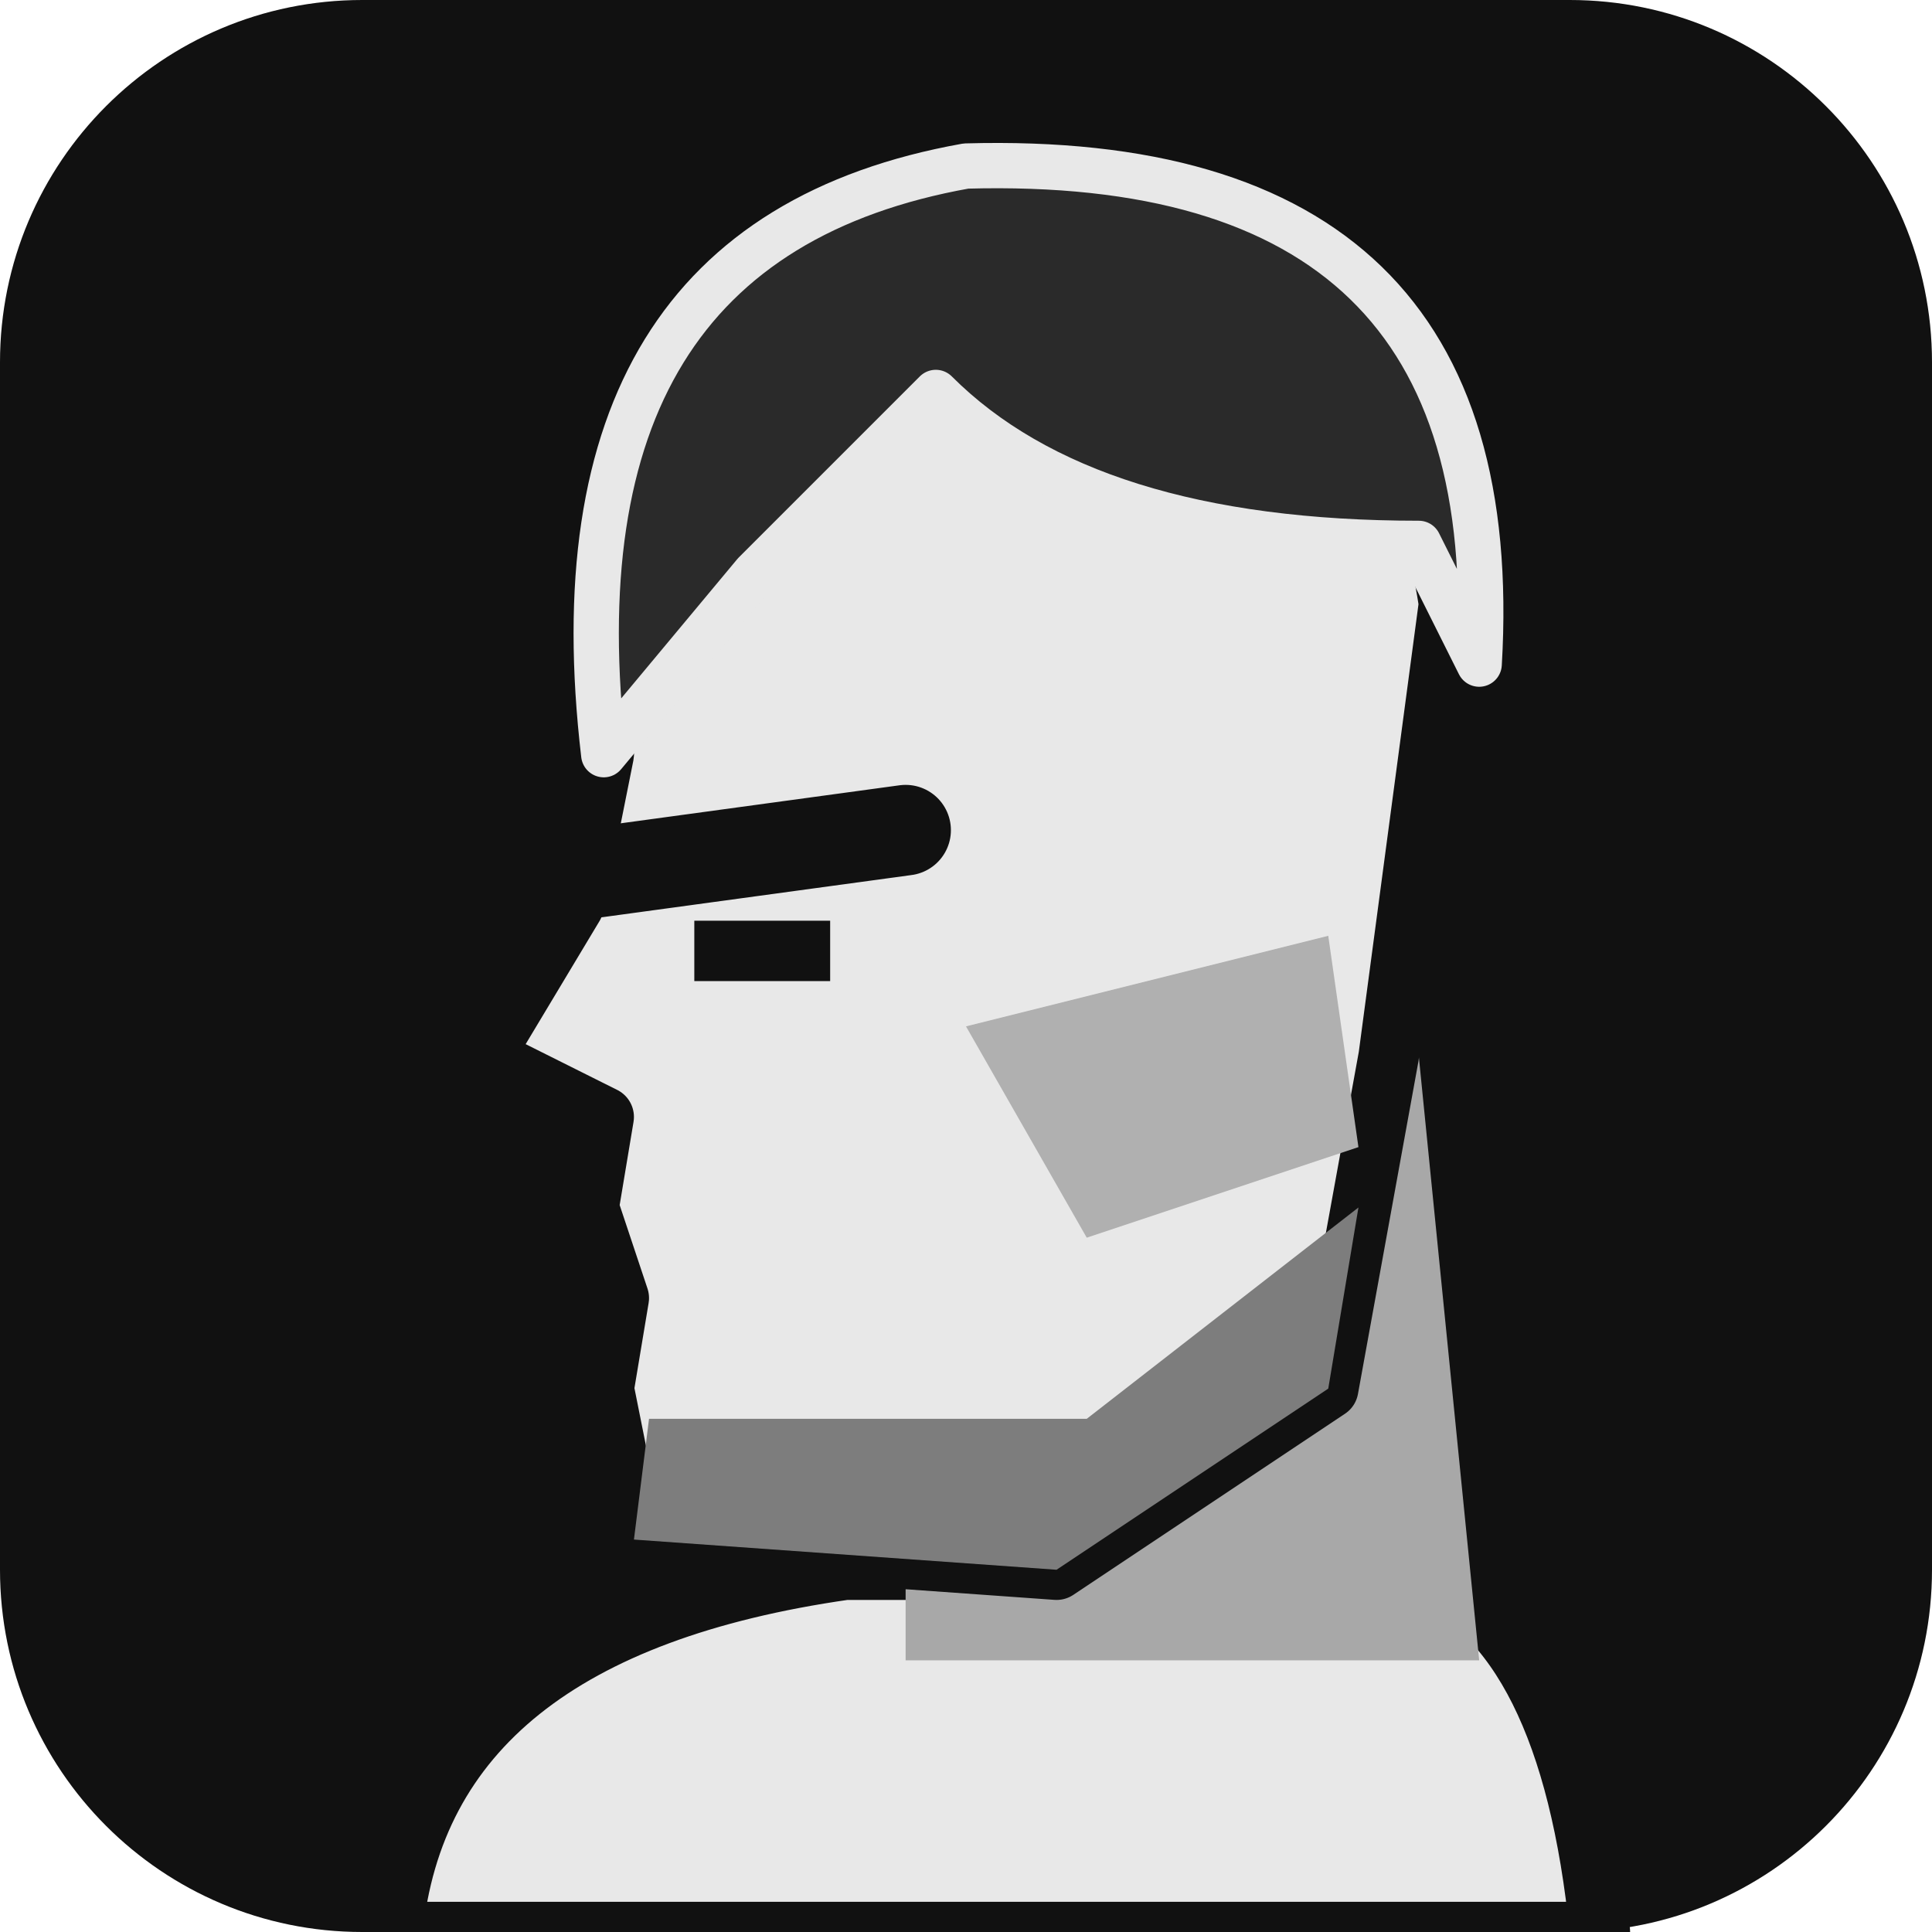
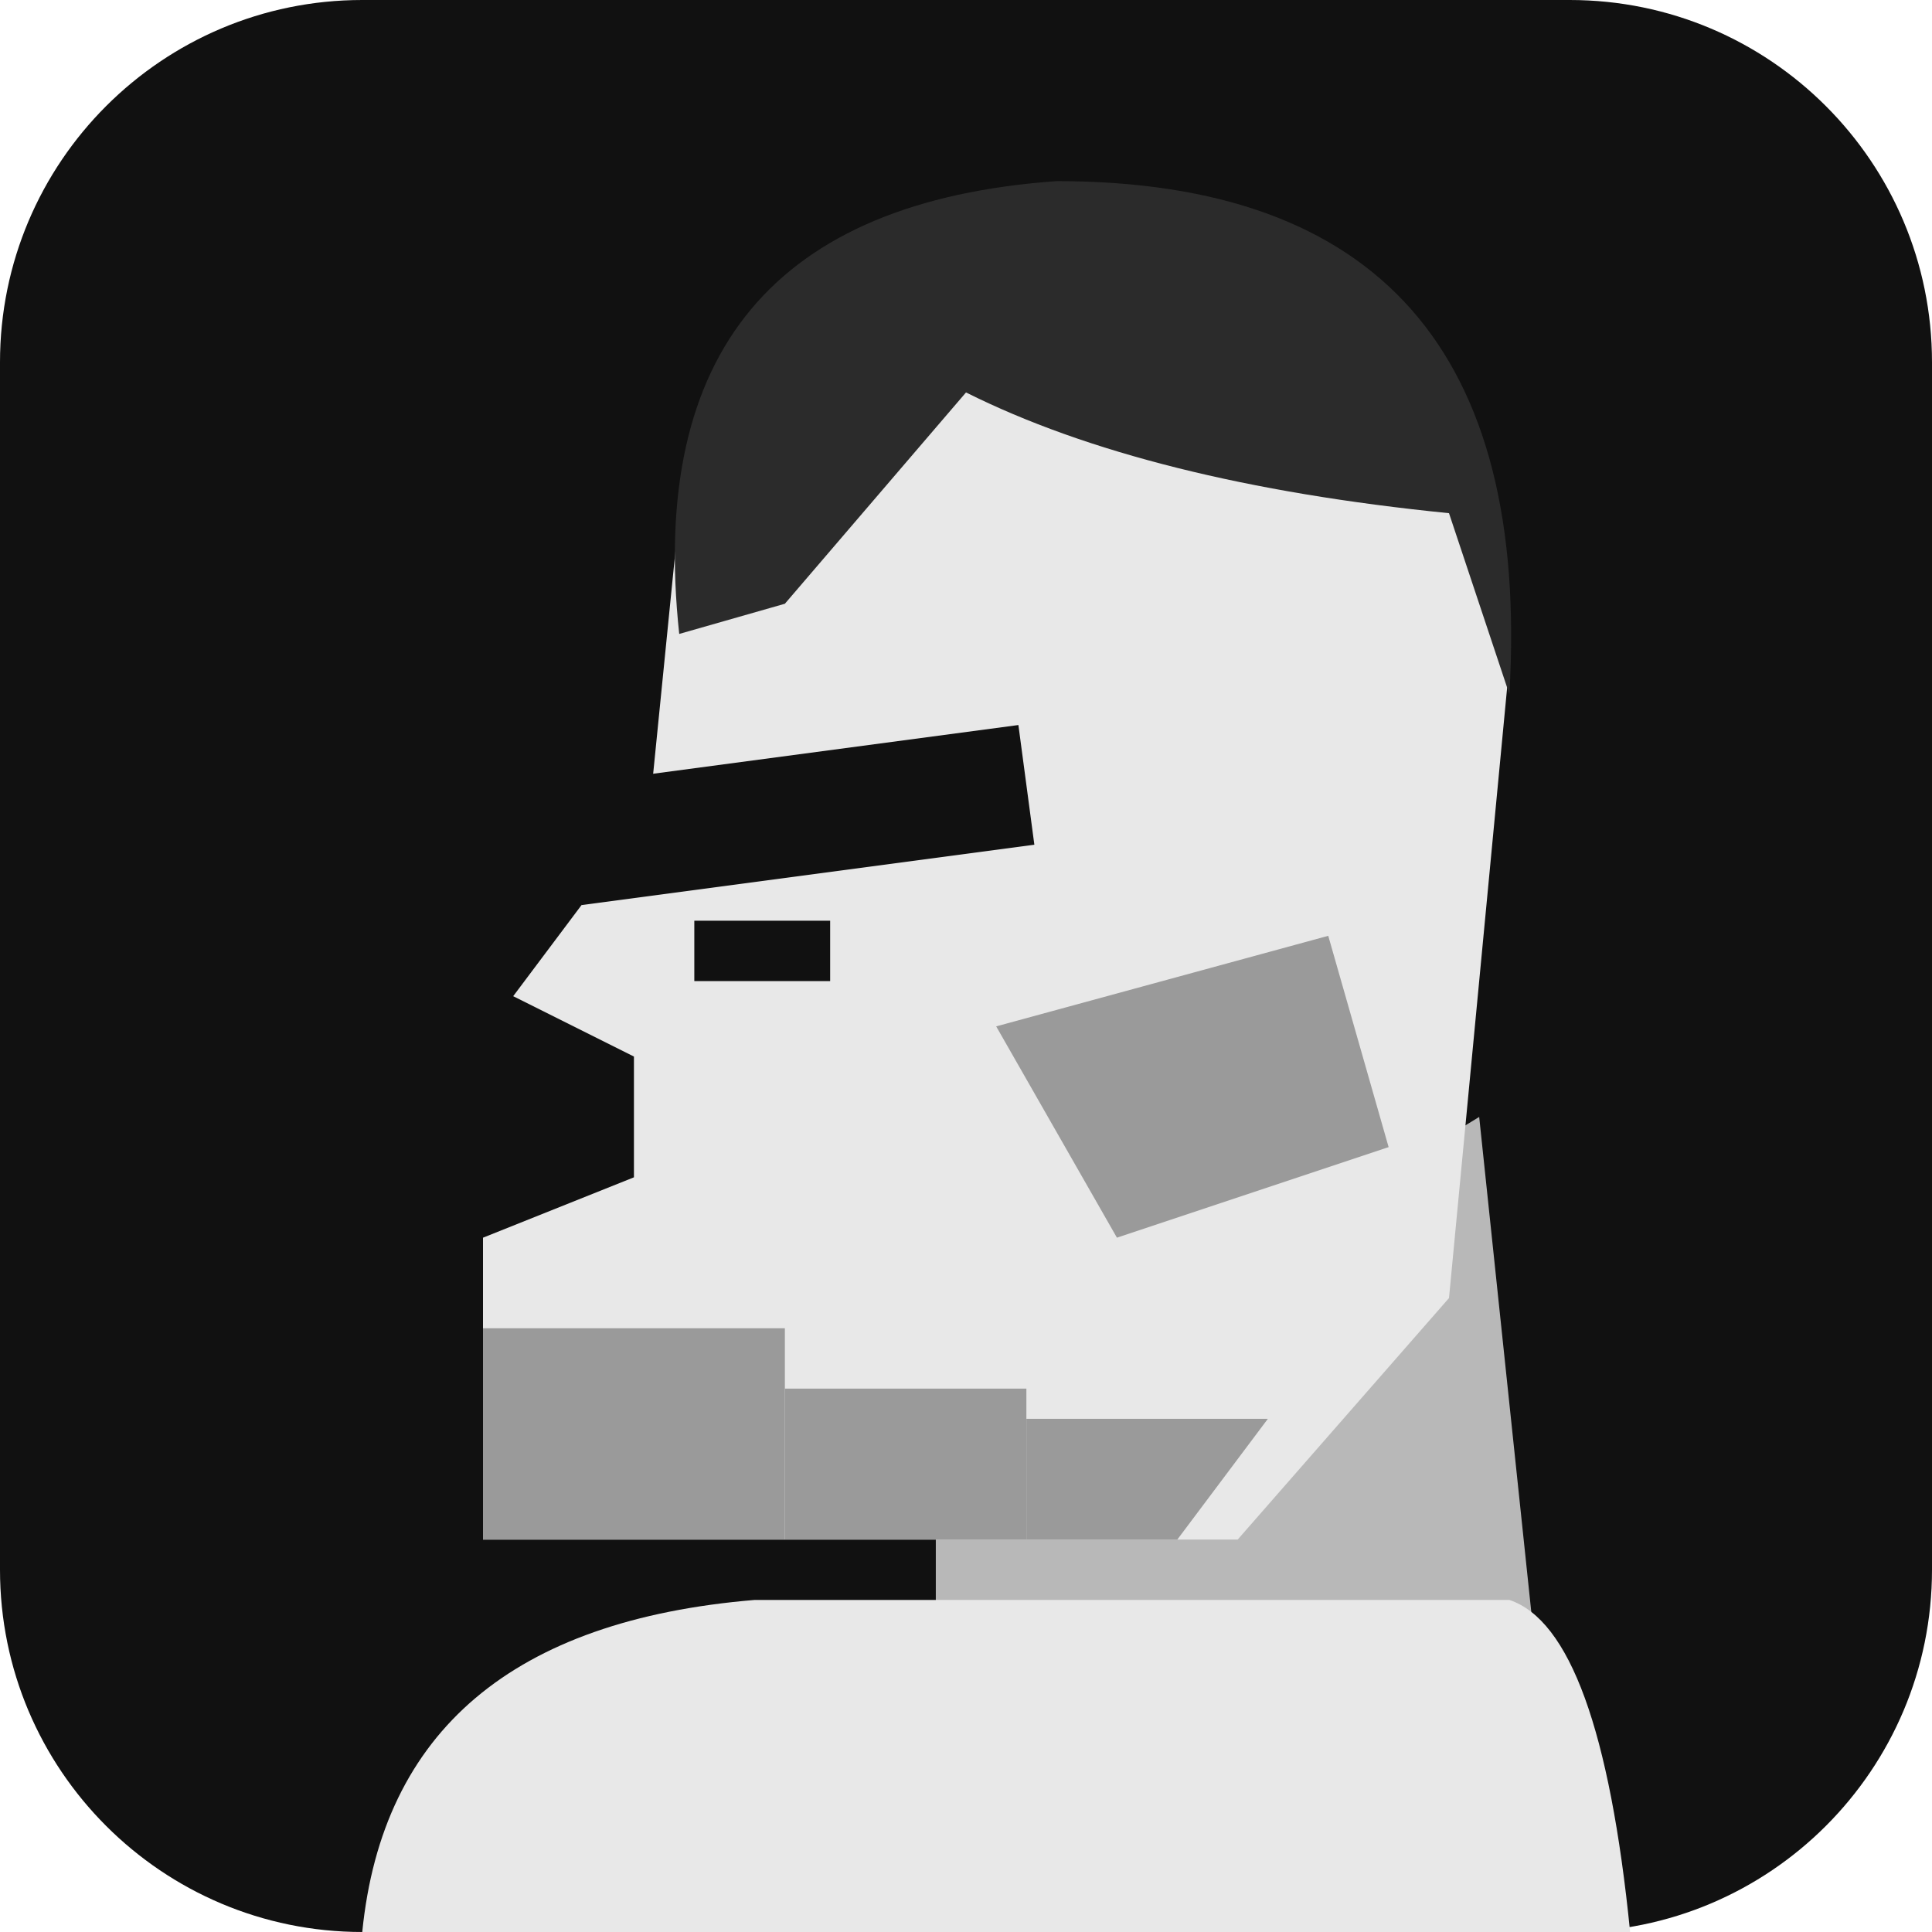
<svg xmlns="http://www.w3.org/2000/svg" viewBox="0 0 128 128">
  <rect width="128" height="128" rx="24" fill="#111" />
-   <g stroke="#111" stroke-width="4" stroke-linecap="round" stroke-linejoin="round">
-     <path d="M26 128Q28 108 56 104H94Q104 108 106 128Z" fill="#e8e8e8" />
-     <path d="M60 92V110H98L94 70Z" fill="#a8a8a8" stroke="none" />
-     <path d="M40 50L38 60L32 70L40 74L39 80L41 86L40 92L42 102L70 104L88 92L92 70L96 40Q92 14 64 14Q42 16 40 50Z" fill="#e8e8e8" />
-     <path d="M43 94L72 94L90 80L88 92L70 104L42 102Z" fill="#7d7d7d" stroke="none" />
-     <path d="M64 68L88 62L90 76L72 82Z" fill="#b0b0b0" stroke="none" />
-     <path d="M40 50Q36 16 64 11Q100 10 98 44L94 36Q72 36 62 26L50 38Z" fill="#2a2a2a" stroke="#e8e8e8" stroke-width="3" />
-     <path d="M38 58L60 55" stroke-width="6" fill="none" />
+   <path d="M62 96V112H102L98 74Z" fill="#b8b8b8" />
+   <path d="M24 128Q26 108 50 106H100Q106 108 108 128Z" fill="#e8e8e8" />
+   <path d="M45 34L43 54L34 66L42 70V78L32 82V102H82L96 86L100 44Q98 14 68 14Q47 14 45 34Z" fill="#e8e8e8" />
+   <g fill="#9a9a9a">
+     <path d="M32 88H52V102H32Z" />
+     <path d="M52 92H68V102H52Z" />
+     <path d="M68 94H84L78 102H68Z" />
+     <path d="M66 68L88 62L92 76L74 82Z" />
  </g>
+   <path d="M45 42Q42 14 70 12Q102 12 100 46L96 34Q76 32 64 26L52 40Z" fill="#2b2b2b" />
+   <path d="M38 56L68 52" stroke="#111" stroke-width="8" fill="none" />
  <rect x="46" y="61" width="9" height="4" fill="#111" />
</svg>
